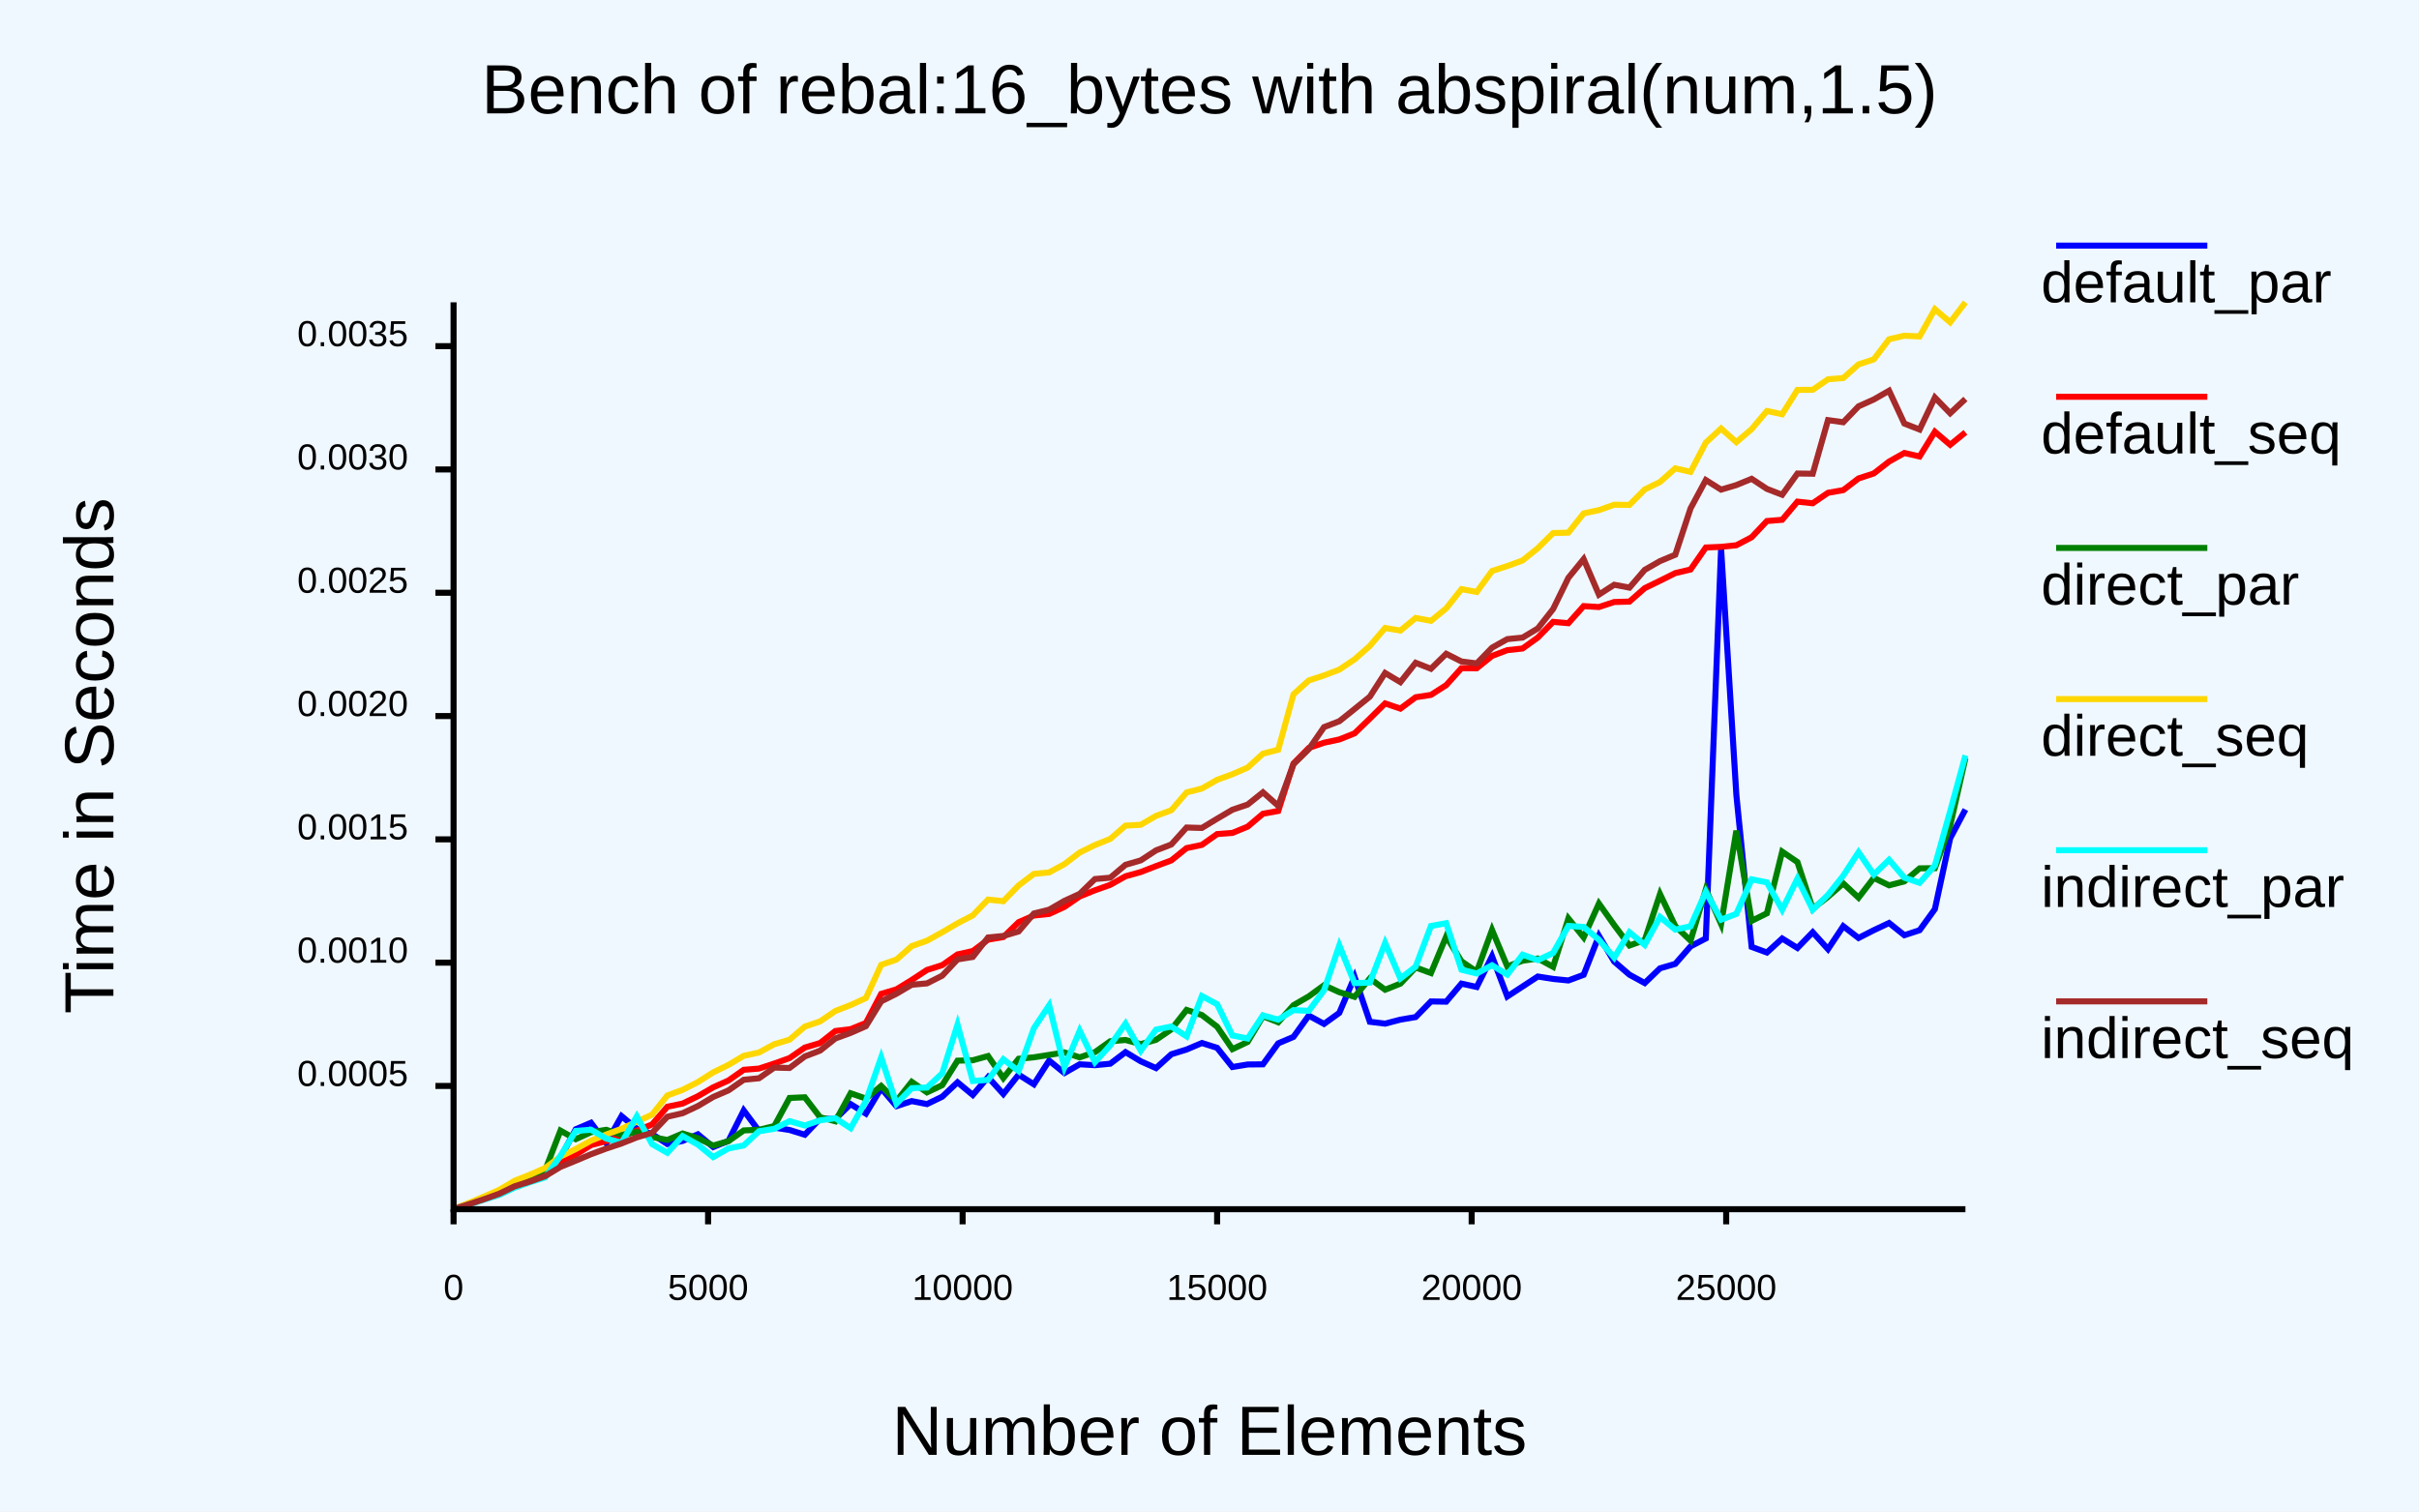
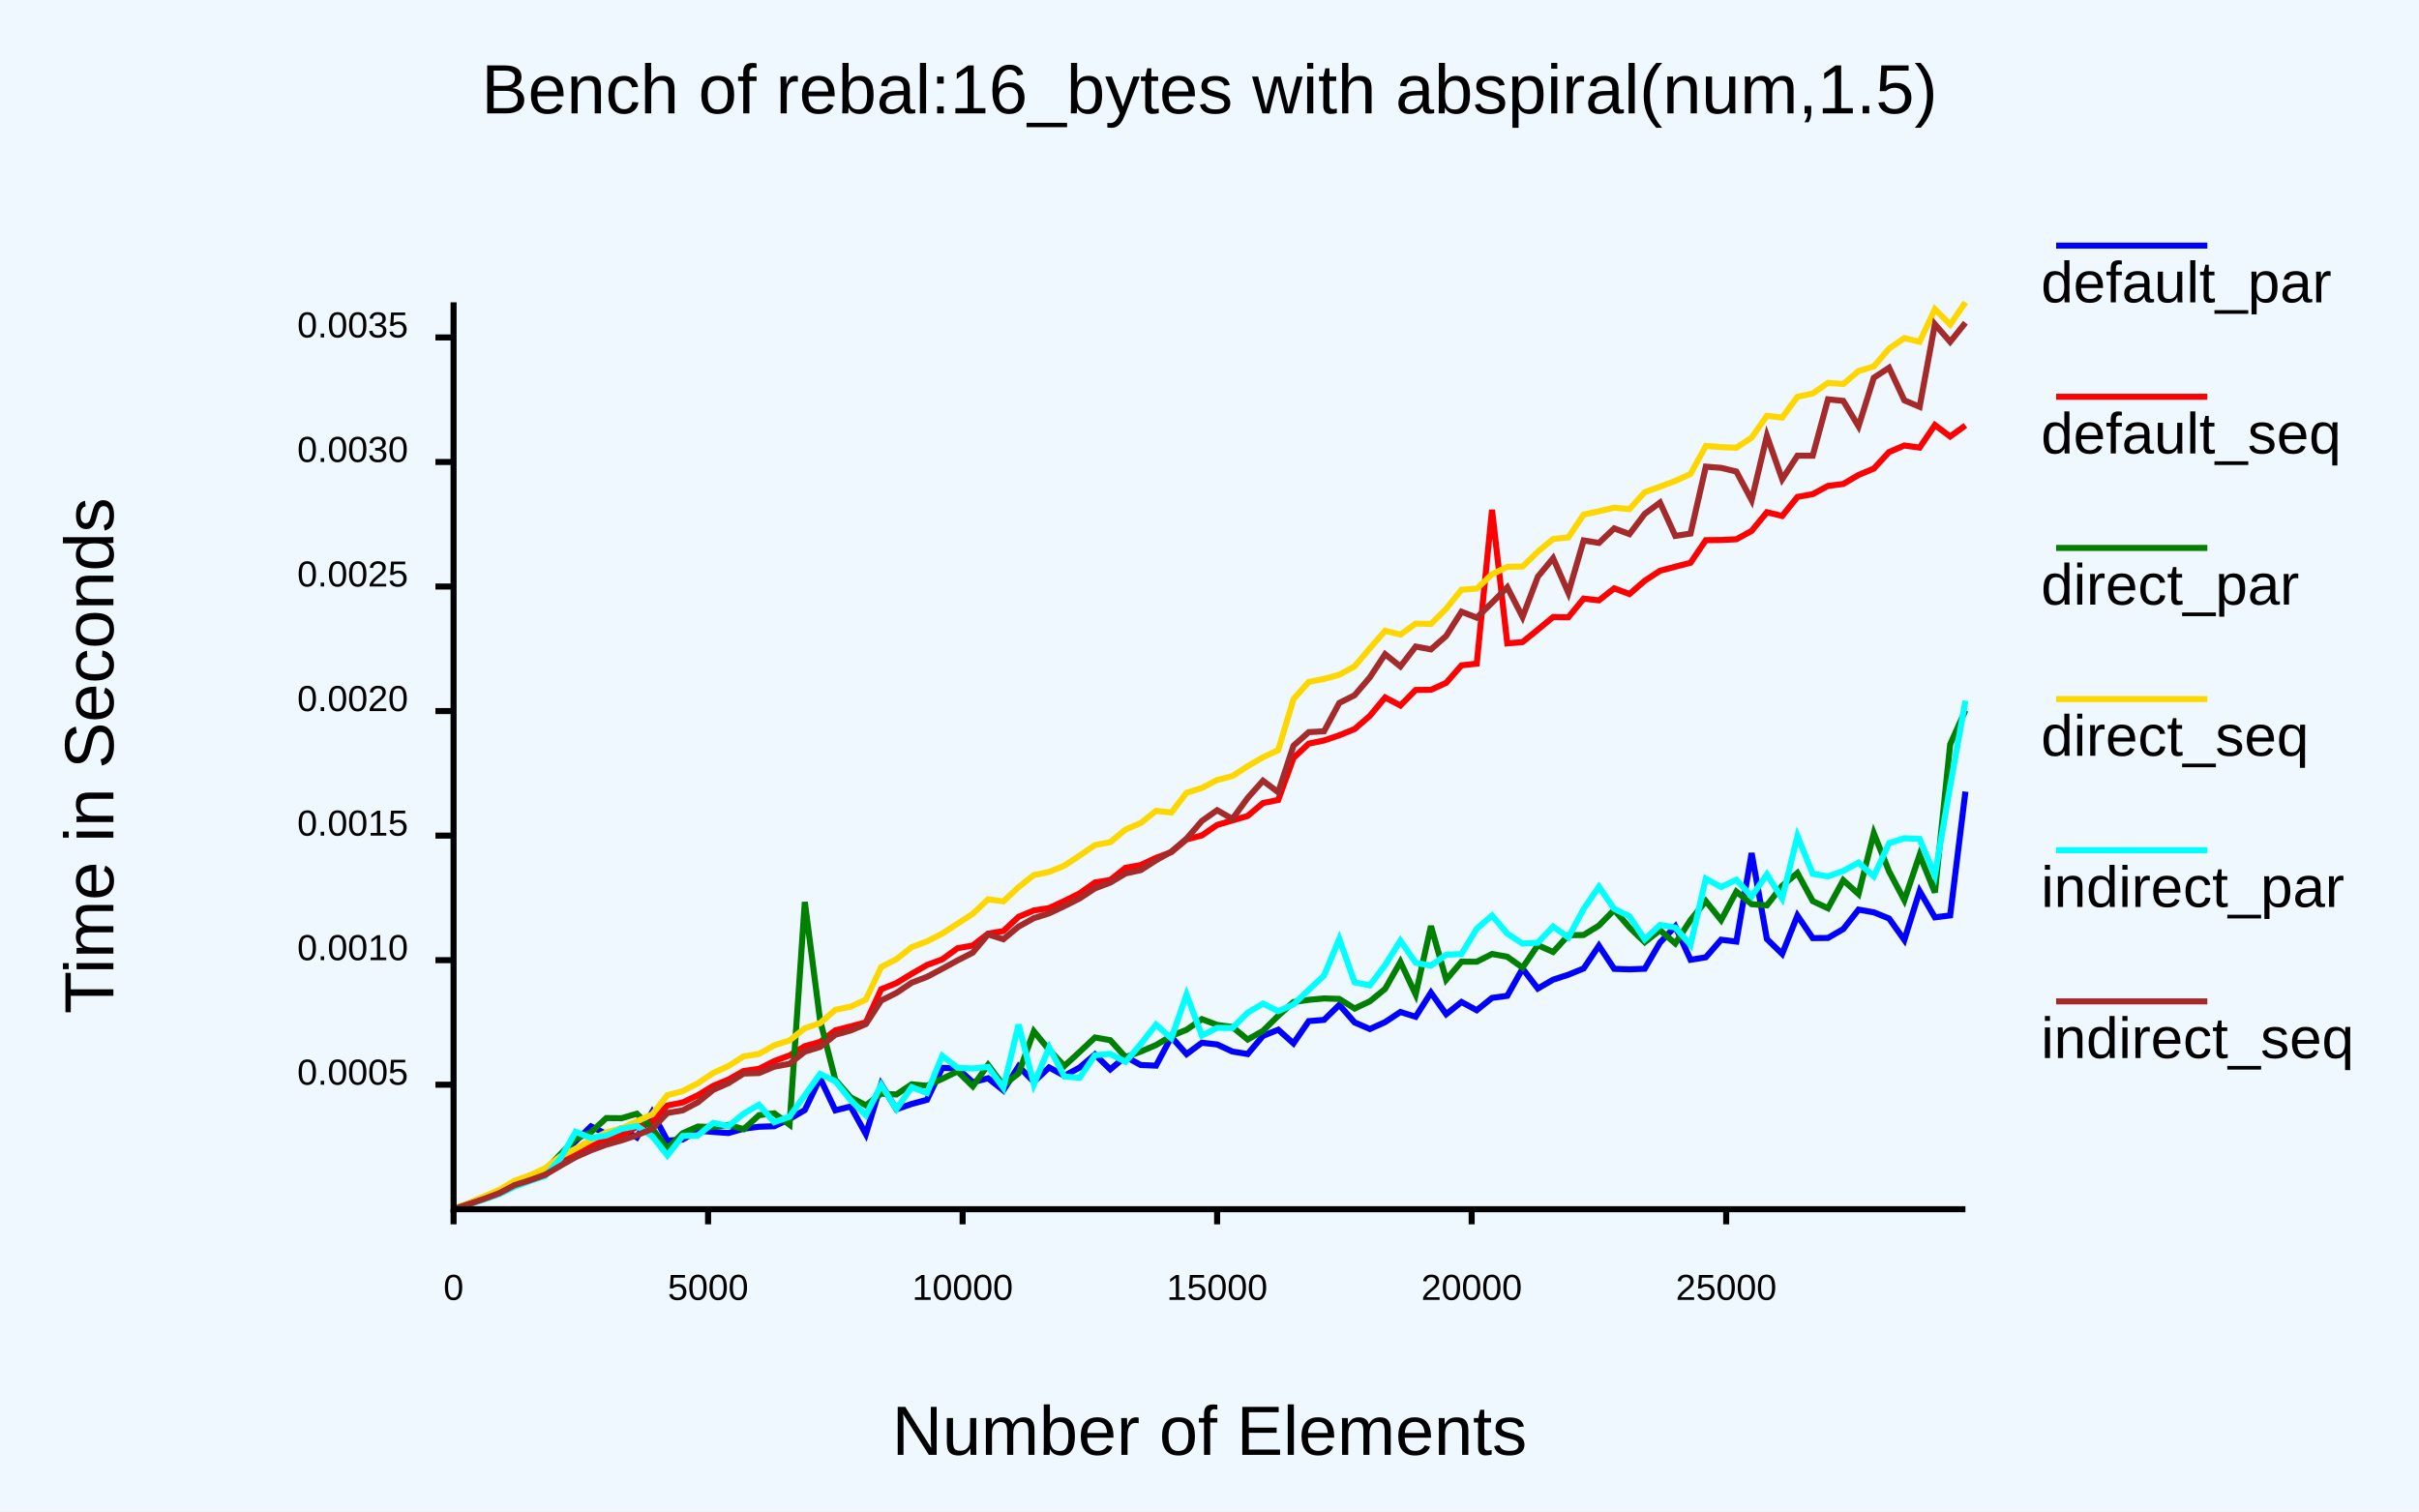
<svg xmlns="http://www.w3.org/2000/svg" class="poloto" width="800" height="500" viewBox="0 0 800 500">
  <style>.poloto {
                    font-family: "Arial";
                    stroke-width:2;
                    }
                    .poloto_text{fill: var(--poloto_fg_color,black);  }
                    .poloto_axis_lines{stroke: var(--poloto_fg_color,black);stoke-width:3;fill:none}
                    .poloto_background{fill: var(--poloto_bg_color,aliceblue); }
                    .poloto0stroke{stroke:  var(--poloto_color0,blue); }
                    .poloto1stroke{stroke:  var(--poloto_color1,red); }
                    .poloto2stroke{stroke:  var(--poloto_color2,green); }
                    .poloto3stroke{stroke:  var(--poloto_color3,gold); }
                    .poloto4stroke{stroke:  var(--poloto_color4,aqua); }
                    .poloto5stroke{stroke:  var(--poloto_color5,brown); }
                    .poloto6stroke{stroke:  var(--poloto_color6,lime); }
                    .poloto7stroke{stroke:  var(--poloto_color7,chocolate); }
                    .poloto0fill{fill:var(--poloto_color0,blue);}
                    .poloto1fill{fill:var(--poloto_color1,red);}
                    .poloto2fill{fill:var(--poloto_color2,green);}
                    .poloto3fill{fill:var(--poloto_color3,gold);}
                    .poloto4fill{fill:var(--poloto_color4,aqua);}
                    .poloto5fill{fill:var(--poloto_color5,brown);}
                    .poloto6fill{fill:var(--poloto_color6,lime);}
                    .poloto7fill{fill:var(--poloto_color7,chocolate);}</style>
  <rect class="poloto_background" fill="white" x="0" y="0" width="800" height="500" />
  <line class="poloto_axis_lines" stroke="black" x1="150" x2="150" y1="400" y2="405" />
  <text class="poloto_text" alignment-baseline="start" text-anchor="middle" x="150" y="430">0</text>
  <line class="poloto_axis_lines" stroke="black" x1="234.175" x2="234.175" y1="400" y2="405" />
  <text class="poloto_text" alignment-baseline="start" text-anchor="middle" x="234.175" y="430">5000</text>
  <line class="poloto_axis_lines" stroke="black" x1="318.35" x2="318.35" y1="400" y2="405" />
  <text class="poloto_text" alignment-baseline="start" text-anchor="middle" x="318.35" y="430">10000</text>
  <line class="poloto_axis_lines" stroke="black" x1="402.525" x2="402.525" y1="400" y2="405" />
  <text class="poloto_text" alignment-baseline="start" text-anchor="middle" x="402.525" y="430">15000</text>
  <line class="poloto_axis_lines" stroke="black" x1="486.7" x2="486.7" y1="400" y2="405" />
  <text class="poloto_text" alignment-baseline="start" text-anchor="middle" x="486.7" y="430">20000</text>
  <line class="poloto_axis_lines" stroke="black" x1="570.875" x2="570.875" y1="400" y2="405" />
  <text class="poloto_text" alignment-baseline="start" text-anchor="middle" x="570.875" y="430">25000</text>
-   <line class="poloto_axis_lines" stroke="black" x1="150" x2="144" y1="359.225" y2="359.225" />
-   <text class="poloto_text" alignment-baseline="middle" text-anchor="end" x="135" y="359.225">0.0005</text>
-   <line class="poloto_axis_lines" stroke="black" x1="150" x2="144" y1="318.439" y2="318.439" />
-   <text class="poloto_text" alignment-baseline="middle" text-anchor="end" x="135" y="318.439">0.0010</text>
-   <line class="poloto_axis_lines" stroke="black" x1="150" x2="144" y1="277.652" y2="277.652" />
-   <text class="poloto_text" alignment-baseline="middle" text-anchor="end" x="135" y="277.652">0.0015</text>
-   <line class="poloto_axis_lines" stroke="black" x1="150" x2="144" y1="236.866" y2="236.866" />
-   <text class="poloto_text" alignment-baseline="middle" text-anchor="end" x="135" y="236.866">0.0020</text>
-   <line class="poloto_axis_lines" stroke="black" x1="150" x2="144" y1="196.079" y2="196.079" />
-   <text class="poloto_text" alignment-baseline="middle" text-anchor="end" x="135" y="196.079">0.0025</text>
-   <line class="poloto_axis_lines" stroke="black" x1="150" x2="144" y1="155.293" y2="155.293" />
-   <text class="poloto_text" alignment-baseline="middle" text-anchor="end" x="135" y="155.293">0.0030</text>
-   <line class="poloto_axis_lines" stroke="black" x1="150" x2="144" y1="114.506" y2="114.506" />
-   <text class="poloto_text" alignment-baseline="middle" text-anchor="end" x="135" y="114.506">0.0035</text>
+   <line class="poloto_axis_lines" stroke="black" x1="150" x2="144" y1="358.813" y2="358.813" />
+   <text class="poloto_text" alignment-baseline="middle" text-anchor="end" x="135" y="358.813">0.0005</text>
+   <line class="poloto_axis_lines" stroke="black" x1="150" x2="144" y1="317.614" y2="317.614" />
+   <text class="poloto_text" alignment-baseline="middle" text-anchor="end" x="135" y="317.614">0.0010</text>
+   <line class="poloto_axis_lines" stroke="black" x1="150" x2="144" y1="276.415" y2="276.415" />
+   <text class="poloto_text" alignment-baseline="middle" text-anchor="end" x="135" y="276.415">0.0015</text>
+   <line class="poloto_axis_lines" stroke="black" x1="150" x2="144" y1="235.216" y2="235.216" />
+   <text class="poloto_text" alignment-baseline="middle" text-anchor="end" x="135" y="235.216">0.0020</text>
+   <line class="poloto_axis_lines" stroke="black" x1="150" x2="144" y1="194.017" y2="194.017" />
+   <text class="poloto_text" alignment-baseline="middle" text-anchor="end" x="135" y="194.017">0.0025</text>
+   <line class="poloto_axis_lines" stroke="black" x1="150" x2="144" y1="152.818" y2="152.818" />
+   <text class="poloto_text" alignment-baseline="middle" text-anchor="end" x="135" y="152.818">0.0030</text>
+   <line class="poloto_axis_lines" stroke="black" x1="150" x2="144" y1="111.62" y2="111.62" />
+   <text class="poloto_text" alignment-baseline="middle" text-anchor="end" x="135" y="111.62">0.0035</text>
  <text class="poloto_text" alignment-baseline="middle" text-anchor="start" font-size="large" x="675" y="100">default_par</text>
  <line class="poloto0stroke" stroke="black" x1="680" x2="730" y1="81.25" y2="81.25" />
-   <polyline class="poloto0stroke" fill="none" stroke="black" points="650,267.788 644.949,277.304 639.899,300.717 634.848,307.708 629.798,309.363 624.747,305.317 619.697,307.702 614.646,310.278 609.596,306.383 604.545,313.971 599.495,308.382 594.444,313.579 589.394,310.458 584.343,315.087 579.293,313.226 574.242,263.002 569.192,181.532 564.141,310.431 559.091,313.058 554.04,318.847 548.99,320.31 543.939,325.182 538.889,322.431 533.838,318.088 528.788,309.566 523.737,322.459 518.687,324.332 513.636,323.828 508.586,323.028 503.535,326.339 498.485,329.63 493.434,316.325 488.384,326.488 483.333,325.375 478.283,331.347 473.232,331.272 468.182,336.439 463.131,337.293 458.081,338.614 453.03,337.998 447.98,323.154 442.929,335.051 437.879,338.699 432.828,335.957 427.778,342.988 422.727,345.133 417.677,352.072 412.626,352.123 407.576,352.964 402.525,346.62 397.475,345.022 392.424,347.174 387.374,348.737 382.323,353.321 377.273,351.073 372.222,348.04 367.172,351.87 362.121,352.357 357.071,352.058 352.02,354.954 346.97,350.842 341.919,358.679 336.869,355.495 331.818,361.886 326.768,356.306 321.717,362.211 316.667,358.021 311.616,362.777 306.566,365.223 301.515,364.232 296.465,365.921 291.414,359.986 286.364,368.381 281.313,365.234 276.263,370.152 271.212,370.065 266.162,375.36 261.111,373.791 256.061,373.002 251.01,374.109 245.96,367.331 240.909,377.401 235.859,379.426 230.808,375.223 225.758,377.41 220.707,378.442 215.657,375.154 210.606,373.398 205.556,369.208 200.505,378.163 195.455,371.407 190.404,373.559 185.354,382.911 180.303,388.178 175.253,389.701 170.202,391.878 165.152,394.555 160.101,396.328 155.051,398.296 150,399.998 " />
+   <polyline class="poloto0stroke" fill="none" stroke="black" points="650,261.86 644.949,302.816 639.899,303.451 634.848,294.771 629.798,310.934 624.747,303.838 619.697,301.79 614.646,300.904 609.596,307.328 604.545,310.27 599.495,310.322 594.444,302.854 589.394,315.553 584.343,310.621 579.293,282.202 574.242,311.472 569.192,310.852 564.141,316.664 559.091,317.489 554.04,306.466 548.99,311.794 543.939,320.454 538.889,320.658 533.838,320.484 528.788,312.832 523.737,320.356 518.687,322.43 513.636,324.068 508.586,327 503.535,320.407 498.485,329.408 493.434,330.1 488.384,334.172 483.333,331.457 478.283,335.49 473.232,328.36 468.182,336.336 463.131,334.761 458.081,338.102 453.03,340.399 447.98,338.209 442.929,332.403 437.879,337.369 432.828,337.783 427.778,345.142 422.727,340.618 417.677,342.67 412.626,348.669 407.576,347.843 402.525,345.499 397.475,344.941 392.424,348.7 387.374,343.011 382.323,352.513 377.273,352.303 372.222,349.537 367.172,353.746 362.121,348.809 357.071,353.118 352.02,355.866 346.97,353.104 341.919,357.887 336.869,352.739 331.818,360.688 326.768,356.686 321.717,357.985 316.667,353.433 311.616,353.232 306.566,363.815 301.515,365.172 296.465,366.933 291.414,358.667 286.364,375.162 281.313,366.015 276.263,367.29 271.212,356.641 266.162,367.196 261.111,370.155 256.061,372.551 251.01,372.719 245.96,373.357 240.909,374.799 235.859,374.431 230.808,374.001 225.758,376.942 220.707,377.321 215.657,367.901 210.606,376.255 205.556,373.245 200.505,375.101 195.455,372.6 190.404,377.458 185.354,382.598 180.303,388.067 175.253,389.734 170.202,391.855 165.152,394.422 160.101,396.227 155.051,398.321 150,399.998 " />
  <text class="poloto_text" alignment-baseline="middle" text-anchor="start" font-size="large" x="675" y="150">default_seq</text>
  <line class="poloto1stroke" stroke="black" x1="680" x2="730" y1="131.25" y2="131.25" />
-   <polyline class="poloto1stroke" fill="none" stroke="black" points="650,143.012 644.949,147.139 639.899,142.813 634.848,150.999 629.798,149.847 624.747,152.682 619.697,156.611 614.646,158.265 609.596,162.127 604.545,163.018 599.495,166.479 594.444,165.94 589.394,171.944 584.343,172.357 579.293,177.716 574.242,180.369 569.192,180.893 564.141,181.115 559.091,188.391 554.04,189.583 548.99,192.1 543.939,194.556 538.889,199.003 533.838,199.142 528.788,200.806 523.737,200.492 518.687,206.148 513.636,205.715 508.586,210.891 503.535,214.52 498.485,215.068 493.434,216.98 488.384,221.057 483.333,221.023 478.283,226.646 473.232,229.87 468.182,230.649 463.131,234.41 458.081,232.689 453.03,237.702 447.98,242.595 442.929,244.608 437.879,245.686 432.828,247.417 427.778,252.566 422.727,268.264 417.677,269.182 412.626,273.45 407.576,275.525 402.525,275.906 397.475,279.484 392.424,280.545 387.374,284.618 382.323,286.498 377.273,288.464 372.222,289.871 367.172,292.699 362.121,294.496 357.071,296.535 352.02,300.008 346.97,302.32 341.919,302.842 336.869,305.052 331.818,309.969 326.768,310.825 321.717,314.594 316.667,315.716 311.616,319.265 306.566,320.851 301.515,324.171 296.465,327.272 291.414,328.765 286.364,338.399 281.313,340.436 276.263,341.053 271.212,345.023 266.162,346.529 261.111,350.009 256.061,351.815 251.01,353.474 245.96,353.882 240.909,357.425 235.859,359.689 230.808,362.618 225.758,365.05 220.707,366.099 215.657,371.957 210.606,373.981 205.556,375.922 200.505,377.47 195.455,378.781 190.404,381.968 185.354,384.191 180.303,387.724 175.253,389.759 170.202,391.401 165.152,394.159 160.101,396.149 155.051,398.138 150,400 " />
+   <polyline class="poloto1stroke" fill="none" stroke="black" points="650,140.736 644.949,144.398 639.899,140.6 634.848,148.066 629.798,147.369 624.747,149.527 619.697,155.005 614.646,157.112 609.596,160.093 604.545,160.727 599.495,163.453 594.444,164.383 589.394,170.677 584.343,169.442 579.293,175.625 574.242,178.385 569.192,178.631 564.141,178.683 559.091,186.159 554.04,187.463 548.99,188.803 543.939,192.118 538.889,196.5 533.838,194.622 528.788,198.598 523.737,198.021 518.687,204.185 513.636,204.114 508.586,208.28 503.535,212.39 498.485,212.83 493.434,168.645 488.384,219.533 483.333,220.095 478.283,225.875 473.232,228.181 468.182,228.239 463.131,233.378 458.081,230.713 453.03,236.807 447.98,241.176 442.929,243.224 437.879,244.941 432.828,245.987 427.778,250.736 422.727,264.628 417.677,265.642 412.626,269.915 407.576,271.405 402.525,272.885 397.475,276.354 392.424,277.657 387.374,281.881 382.323,283.77 377.273,286.134 372.222,287.068 367.172,291.088 362.121,291.923 357.071,295.51 352.02,298.026 346.97,300.376 341.919,301.167 336.869,303.267 331.818,307.991 326.768,308.842 321.717,312.767 316.667,313.67 311.616,317.348 306.566,319.217 301.515,322.122 296.465,325.197 291.414,327.233 286.364,338.177 281.313,339.54 276.263,340.829 271.212,344.667 266.162,346.064 261.111,349.121 256.061,351 251.01,353.57 245.96,354.266 240.909,357.101 235.859,359.204 230.808,362.293 225.758,364.686 220.707,365.7 215.657,371.197 210.606,372.742 205.556,375.493 200.505,376.975 195.455,378.951 190.404,381.529 185.354,383.921 180.303,387.681 175.253,389.615 170.202,391.288 165.152,393.989 160.101,396.032 155.051,398.121 150,400 " />
  <text class="poloto_text" alignment-baseline="middle" text-anchor="start" font-size="large" x="675" y="200">direct_par</text>
  <line class="poloto2stroke" stroke="black" x1="680" x2="730" y1="181.25" y2="181.25" />
-   <polyline class="poloto2stroke" fill="none" stroke="black" points="650,250.769 644.949,273.143 639.899,287.183 634.848,287.245 629.798,291.549 624.747,292.865 619.697,290.409 614.646,296.954 609.596,292.232 604.545,296.66 599.495,300.573 594.444,285.174 589.394,281.725 584.343,302.114 579.293,304.624 574.242,274.79 569.192,305.659 564.141,294.201 559.091,311.162 554.04,306.342 548.99,295.737 543.939,310.983 538.889,312.756 533.838,306.002 528.788,298.889 523.737,310.079 518.687,303.812 513.636,319.826 508.586,317.069 503.535,317.802 498.485,319.694 493.434,307.621 488.384,321.431 483.333,317.997 478.283,309.789 473.232,321.877 468.182,320.033 463.131,325.383 458.081,327.392 453.03,323.659 447.98,329.753 442.929,328.207 437.879,325.915 432.828,329.595 427.778,332.513 422.727,338.162 417.677,336.169 412.626,344.659 407.576,347.052 402.525,339.631 397.475,335.767 392.424,334.078 387.374,340.509 382.323,343.973 377.273,345.388 372.222,344.018 367.172,344.442 362.121,348.041 357.071,349.774 352.02,348.126 346.97,348.951 341.919,349.75 336.869,350.237 331.818,356.626 326.768,349.331 321.717,350.733 316.667,350.86 311.616,358.957 306.566,361.354 301.515,357.869 296.465,364.223 291.414,359.223 286.364,363.395 281.313,361.645 276.263,370.913 271.212,369.57 266.162,362.975 261.111,363.2 256.061,372.499 251.01,373.715 245.96,373.935 240.909,377.497 235.859,378.945 230.808,376.506 225.758,374.958 220.707,377.097 215.657,376.109 210.606,374.465 205.556,375.38 200.505,373.726 195.455,374.531 190.404,376.835 185.354,374.001 180.303,387.054 175.253,388.746 170.202,391.103 165.152,394.097 160.101,395.972 155.051,398.167 150,399.991 " />
+   <polyline class="poloto2stroke" fill="none" stroke="black" points="650,234.935 644.949,246.224 639.899,295.231 634.848,282.789 629.798,297.783 624.747,288.265 619.697,275.642 614.646,295.754 609.596,291.177 604.545,300.455 599.495,298.081 594.444,288.773 589.394,293.001 584.343,299.491 579.293,299.093 574.242,294.943 569.192,304.377 564.141,298.074 559.091,304.343 554.04,312.082 548.99,307.711 543.939,311.68 538.889,306.801 533.838,300.995 528.788,306.17 523.737,309.288 518.687,309.369 513.636,314.905 508.586,312.665 503.535,320.098 498.485,316.484 493.434,315.571 488.384,318.134 483.333,318.126 478.283,324.088 473.232,306.325 468.182,328.966 463.131,318.19 458.081,327.112 453.03,331.238 447.98,333.611 442.929,330.436 437.879,330.278 432.828,330.745 427.778,331.463 422.727,336.02 417.677,341.007 412.626,343.872 407.576,339.725 402.525,339.024 397.475,337.128 392.424,340.638 387.374,342.683 382.323,345.688 377.273,347.848 372.222,349.677 367.172,344.08 362.121,343.199 357.071,347.949 352.02,352.608 346.97,347.329 341.919,341.156 336.869,355.049 331.818,359.038 326.768,352.264 321.717,359.33 316.667,354.4 311.616,356.875 306.566,359.161 301.515,358.672 296.465,362.045 291.414,361.761 286.364,365.62 281.313,362.986 276.263,357.187 271.212,337.509 266.162,298.366 261.111,372.043 256.061,368.283 251.01,368.884 245.96,373.529 240.909,372.099 235.859,372.842 230.808,372.647 225.758,374.875 220.707,379.899 215.657,373.254 210.606,368.421 205.556,369.898 200.505,369.852 195.455,374.526 190.404,376.706 185.354,381.791 180.303,387.093 175.253,388.93 170.202,391.087 165.152,394.054 160.101,395.971 155.051,398.168 150,399.994 " />
  <text class="poloto_text" alignment-baseline="middle" text-anchor="start" font-size="large" x="675" y="250">direct_seq</text>
  <line class="poloto3stroke" stroke="black" x1="680" x2="730" y1="231.25" y2="231.25" />
-   <polyline class="poloto3stroke" fill="none" stroke="black" points="650,100 644.949,106.611 639.899,102.273 634.848,111.298 629.798,111.049 624.747,112.228 619.697,118.873 614.646,120.536 609.596,125.061 604.545,125.467 599.495,128.948 594.444,128.971 589.394,137.033 584.343,135.956 579.293,141.954 574.242,146.26 569.192,141.761 564.141,146.413 559.091,156.091 554.04,154.94 548.99,159.439 543.939,161.91 538.889,167.021 533.838,166.962 528.788,168.746 523.737,169.826 518.687,176.195 513.636,176.333 508.586,181.344 503.535,185.392 498.485,187.239 493.434,188.888 488.384,195.824 483.333,194.888 478.283,201.251 473.232,205.374 468.182,204.42 463.131,208.595 458.081,207.727 453.03,213.665 447.98,218.111 442.929,221.508 437.879,223.431 432.828,225.094 427.778,229.671 422.727,247.994 417.677,249.306 412.626,253.913 407.576,256.102 402.525,257.963 397.475,260.846 392.424,262.135 387.374,268.018 382.323,269.883 377.273,272.826 372.222,273.12 367.172,277.499 362.121,279.529 357.071,282.012 352.02,285.851 346.97,288.588 341.919,289.082 336.869,292.903 331.818,298.103 326.768,297.579 321.717,302.797 316.667,305.423 311.616,308.379 306.566,311.174 301.515,312.975 296.465,317.419 291.414,319.171 286.364,330.163 281.313,332.463 276.263,334.432 271.212,337.87 266.162,339.596 261.111,343.914 256.061,345.417 251.01,348.158 245.96,349.262 240.909,352.264 235.859,354.739 230.808,357.933 225.758,360.511 220.707,362.37 215.657,368.704 210.606,371.05 205.556,373.393 200.505,375.297 195.455,377.302 190.404,380.097 185.354,382.581 180.303,386.347 175.253,388.6 170.202,390.578 165.152,393.587 160.101,395.806 155.051,397.953 150,399.975 " />
+   <polyline class="poloto3stroke" fill="none" stroke="black" points="650,100 644.949,107.369 639.899,102.256 634.848,113.07 629.798,111.863 624.747,115.31 619.697,121.209 614.646,122.728 609.596,127.038 604.545,126.648 599.495,130.169 594.444,131.248 589.394,138.127 584.343,137.539 579.293,144.761 574.242,148.092 569.192,147.914 564.141,147.507 559.091,156.779 554.04,159.092 548.99,160.977 543.939,162.809 538.889,168.406 533.838,167.949 528.788,169.133 523.737,170.211 518.687,177.762 513.636,178.309 508.586,182.498 503.535,187.405 498.485,187.5 493.434,189.967 488.384,194.723 483.333,195.076 478.283,201.363 473.232,206.403 468.182,206.282 463.131,209.939 458.081,208.642 453.03,214.454 447.98,220.439 442.929,223.201 437.879,224.58 432.828,225.565 427.778,231.274 422.727,248.133 417.677,250.49 412.626,253.436 407.576,256.722 402.525,258.004 397.475,260.663 392.424,262.226 387.374,268.79 382.323,268.224 377.273,272.253 372.222,274.402 367.172,278.586 362.121,279.55 357.071,283.002 352.02,286.341 346.97,288.416 341.919,289.456 336.869,293.442 331.818,298.186 326.768,297.49 321.717,302.267 316.667,305.538 311.616,308.814 306.566,311.404 301.515,313.309 296.465,317.273 291.414,319.881 286.364,330.642 281.313,333.004 276.263,334.032 271.212,338.451 266.162,340.123 261.111,344.165 256.061,345.782 251.01,348.626 245.96,349.428 240.909,352.635 235.859,354.921 230.808,358.328 225.758,360.948 220.707,362.266 215.657,368.656 210.606,370.934 205.556,373.252 200.505,374.574 195.455,377.114 190.404,379.942 185.354,382.508 180.303,386.421 175.253,388.798 170.202,390.56 165.152,393.571 160.101,395.771 155.051,397.985 150,399.995 " />
  <text class="poloto_text" alignment-baseline="middle" text-anchor="start" font-size="large" x="675" y="300">indirect_par</text>
  <line class="poloto4stroke" stroke="black" x1="680" x2="730" y1="281.25" y2="281.25" />
-   <polyline class="poloto4stroke" fill="none" stroke="black" points="650,249.874 644.949,268.335 639.899,286.293 634.848,292.031 629.798,290.324 624.747,284.411 619.697,289.3 614.646,281.918 609.596,289.657 604.545,296.008 599.495,300.928 594.444,290.643 589.394,300.933 584.343,291.87 579.293,290.886 574.242,302.305 569.192,304.228 564.141,294.99 559.091,306.411 554.04,307.498 548.99,303.329 543.939,312.563 538.889,308.39 533.838,316.79 528.788,310.848 523.737,306.624 518.687,306.29 513.636,315.243 508.586,317.589 503.535,315.813 498.485,322.391 493.434,319.301 488.384,322.022 483.333,320.781 478.283,305.378 473.232,306.323 468.182,319.748 463.131,323.679 458.081,311.928 453.03,325.029 447.98,325.224 442.929,312.739 437.879,327.596 432.828,334.386 427.778,334.142 422.727,337.295 417.677,335.872 412.626,343.536 407.576,342.527 402.525,332.18 397.475,329.487 392.424,342.82 387.374,339.562 382.323,340.591 377.273,347.573 372.222,338.608 367.172,345.802 362.121,351.351 357.071,340.947 352.02,353.033 346.97,332.567 341.919,340.134 336.869,354.295 331.818,350.393 326.768,357.219 321.717,357.58 316.667,338.935 311.616,355.05 306.566,359.754 301.515,359.956 296.465,365.12 291.414,349.778 286.364,364.25 281.313,373.197 276.263,369.889 271.212,370.602 266.162,372.311 261.111,370.865 256.061,373.402 251.01,374.202 245.96,378.911 240.909,379.896 235.859,382.758 230.808,378.631 225.758,375.808 220.707,381.329 215.657,378.474 210.606,369.274 205.556,378.017 200.505,376.628 195.455,373.7 190.404,374.103 185.354,382.331 180.303,389.474 175.253,391.064 170.202,392.863 165.152,395.234 160.101,396.824 155.051,398.497 150,399.995 " />
+   <polyline class="poloto4stroke" fill="none" stroke="black" points="650,231.796 644.949,259.997 639.899,289.531 634.848,277.509 629.798,277.297 624.747,278.914 619.697,289.892 614.646,285.357 609.596,288.091 604.545,289.907 599.495,289.066 594.444,276.552 589.394,297.215 584.343,289.237 579.293,296.542 574.242,291.019 569.192,293.437 564.141,290.639 559.091,312.581 554.04,306.821 548.99,305.968 543.939,310.722 538.889,303.093 533.838,300.647 528.788,293.325 523.737,300.656 518.687,310.108 513.636,306.493 508.586,311.822 503.535,312.126 498.485,308.84 493.434,302.855 488.384,307.222 483.333,315.586 478.283,315.804 473.232,319.437 468.182,318.478 463.131,311.164 458.081,319.255 453.03,325.947 447.98,324.955 442.929,310.566 437.879,322.717 432.828,327.421 427.778,332.28 422.727,334.472 417.677,331.998 412.626,334.971 407.576,340.032 402.525,340.017 397.475,342.551 392.424,328.993 387.374,343.464 382.323,338.921 377.273,345.343 372.222,351.258 367.172,348.611 362.121,349.054 357.071,356.526 352.02,356.136 346.97,346.491 341.919,358.679 336.869,338.937 331.818,359.846 326.768,352.934 321.717,353.448 316.667,353.199 311.616,349.263 306.566,361.549 301.515,359.645 296.465,366.874 291.414,358.888 286.364,368.922 281.313,363.919 276.263,357.676 271.212,355.256 266.162,362.337 261.111,369.394 256.061,371.216 251.01,365.454 245.96,368.37 240.909,372.488 235.859,371.444 230.808,375.609 225.758,375.766 220.707,382.201 215.657,375.812 210.606,372.452 205.556,373.442 200.505,375.603 195.455,376.481 190.404,374.392 185.354,383.198 180.303,389.003 175.253,390.667 170.202,392.551 165.152,395.007 160.101,396.77 155.051,398.451 150,399.995 " />
  <text class="poloto_text" alignment-baseline="middle" text-anchor="start" font-size="large" x="675" y="350">indirect_seq</text>
  <line class="poloto5stroke" stroke="black" x1="680" x2="730" y1="331.25" y2="331.25" />
-   <polyline class="poloto5stroke" fill="none" stroke="black" points="650,131.97 644.949,136.703 639.899,131.506 634.848,142.088 629.798,140.105 624.747,129.25 619.697,132.143 614.646,134.413 609.596,139.675 604.545,138.969 599.495,156.708 594.444,156.639 589.394,163.667 584.343,161.717 579.293,158.386 574.242,160.457 569.192,161.968 564.141,158.802 559.091,168.177 554.04,183.508 548.99,185.607 543.939,188.502 538.889,194.39 533.838,193.432 528.788,196.698 523.737,184.951 518.687,191.138 513.636,201.466 508.586,207.886 503.535,210.913 498.485,211.414 493.434,214.247 488.384,219.455 483.333,218.813 478.283,216.267 473.232,221.228 468.182,219.246 463.131,225.644 458.081,222.617 453.03,230.449 447.98,234.535 442.929,238.579 437.879,240.518 432.828,247.833 427.778,252.786 422.727,266.564 417.677,262.09 412.626,266.141 407.576,267.857 402.525,270.828 397.475,273.882 392.424,273.738 387.374,279.345 382.323,281.29 377.273,284.601 372.222,286.074 367.172,290.335 362.121,290.776 357.071,295.681 352.02,297.992 346.97,300.914 341.919,302.179 336.869,308.123 331.818,309.618 326.768,310.112 321.717,316.558 316.667,317.364 311.616,322.742 306.566,325.295 301.515,325.753 296.465,328.721 291.414,331.256 286.364,339.454 281.313,341.671 276.263,343.521 271.212,347.536 266.162,349.463 261.111,353.284 256.061,353.154 251.01,356.684 245.96,357.182 240.909,360.69 235.859,362.865 230.808,365.871 225.758,368.239 220.707,369.412 215.657,374.718 210.606,376.237 205.556,378.237 200.505,379.937 195.455,381.811 190.404,383.946 185.354,386.006 180.303,389.052 175.253,390.848 170.202,392.417 165.152,394.864 160.101,396.683 155.051,398.354 150,399.997 " />
+   <polyline class="poloto5stroke" fill="none" stroke="black" points="650,106.757 644.949,113.079 639.899,107.26 634.848,134.57 629.798,132.437 624.747,121.632 619.697,124.953 614.646,141.018 609.596,132.612 604.545,132.093 599.495,150.746 594.444,150.736 589.394,158.531 584.343,144.2 579.293,165.439 574.242,155.975 569.192,154.766 564.141,154.362 559.091,176.5 554.04,177.272 548.99,166.245 543.939,169.983 538.889,176.683 533.838,174.785 528.788,179.597 523.737,178.77 518.687,196.126 513.636,184.644 508.586,190.772 503.535,204.099 498.485,194.26 493.434,199.378 488.384,204.316 483.333,202.361 478.283,210.347 473.232,214.814 468.182,213.89 463.131,220.456 458.081,216.396 453.03,224.068 447.98,229.979 442.929,232.524 437.879,241.91 432.828,242.189 427.778,246.671 422.727,262.069 417.677,258.257 412.626,263.949 407.576,270.882 402.525,268.014 397.475,271.568 392.424,277.407 387.374,281.729 382.323,284.588 377.273,287.826 372.222,288.936 367.172,291.965 362.121,293.863 357.071,297.181 352.02,299.735 346.97,302.124 341.919,303.723 336.869,306.517 331.818,310.704 326.768,309.09 321.717,315.128 316.667,317.7 311.616,320.463 306.566,323.132 301.515,325.061 296.465,328.448 291.414,330.971 286.364,338.757 281.313,340.882 276.263,342.287 271.212,346.332 266.162,347.877 261.111,351.908 256.061,352.842 251.01,354.96 245.96,355.108 240.909,358.286 235.859,360.524 230.808,364.631 225.758,367.308 220.707,368.168 215.657,373.437 210.606,375.538 205.556,377.24 200.505,378.648 195.455,380.519 190.404,382.749 185.354,385.623 180.303,388.602 175.253,390.403 170.202,392.017 165.152,394.674 160.101,396.565 155.051,398.296 150,399.999 " />
  <text class="poloto_text" alignment-baseline="start" text-anchor="middle" font-size="x-large" x="400" y="37.5">Bench of rebal:16_bytes with abspiral(num,1.5)</text>
  <text class="poloto_text" alignment-baseline="start" text-anchor="middle" font-size="x-large" x="400" y="481.25">Number of Elements</text>
  <text class="poloto_text" alignment-baseline="start" text-anchor="middle" font-size="x-large" transform="rotate(-90,37.5,250)" x="37.5" y="250">Time in Seconds</text>
  <path stroke="black" fill="none" class="poloto_axis_lines" d=" M 150 100 L 150 400 L 650 400" />
</svg>
